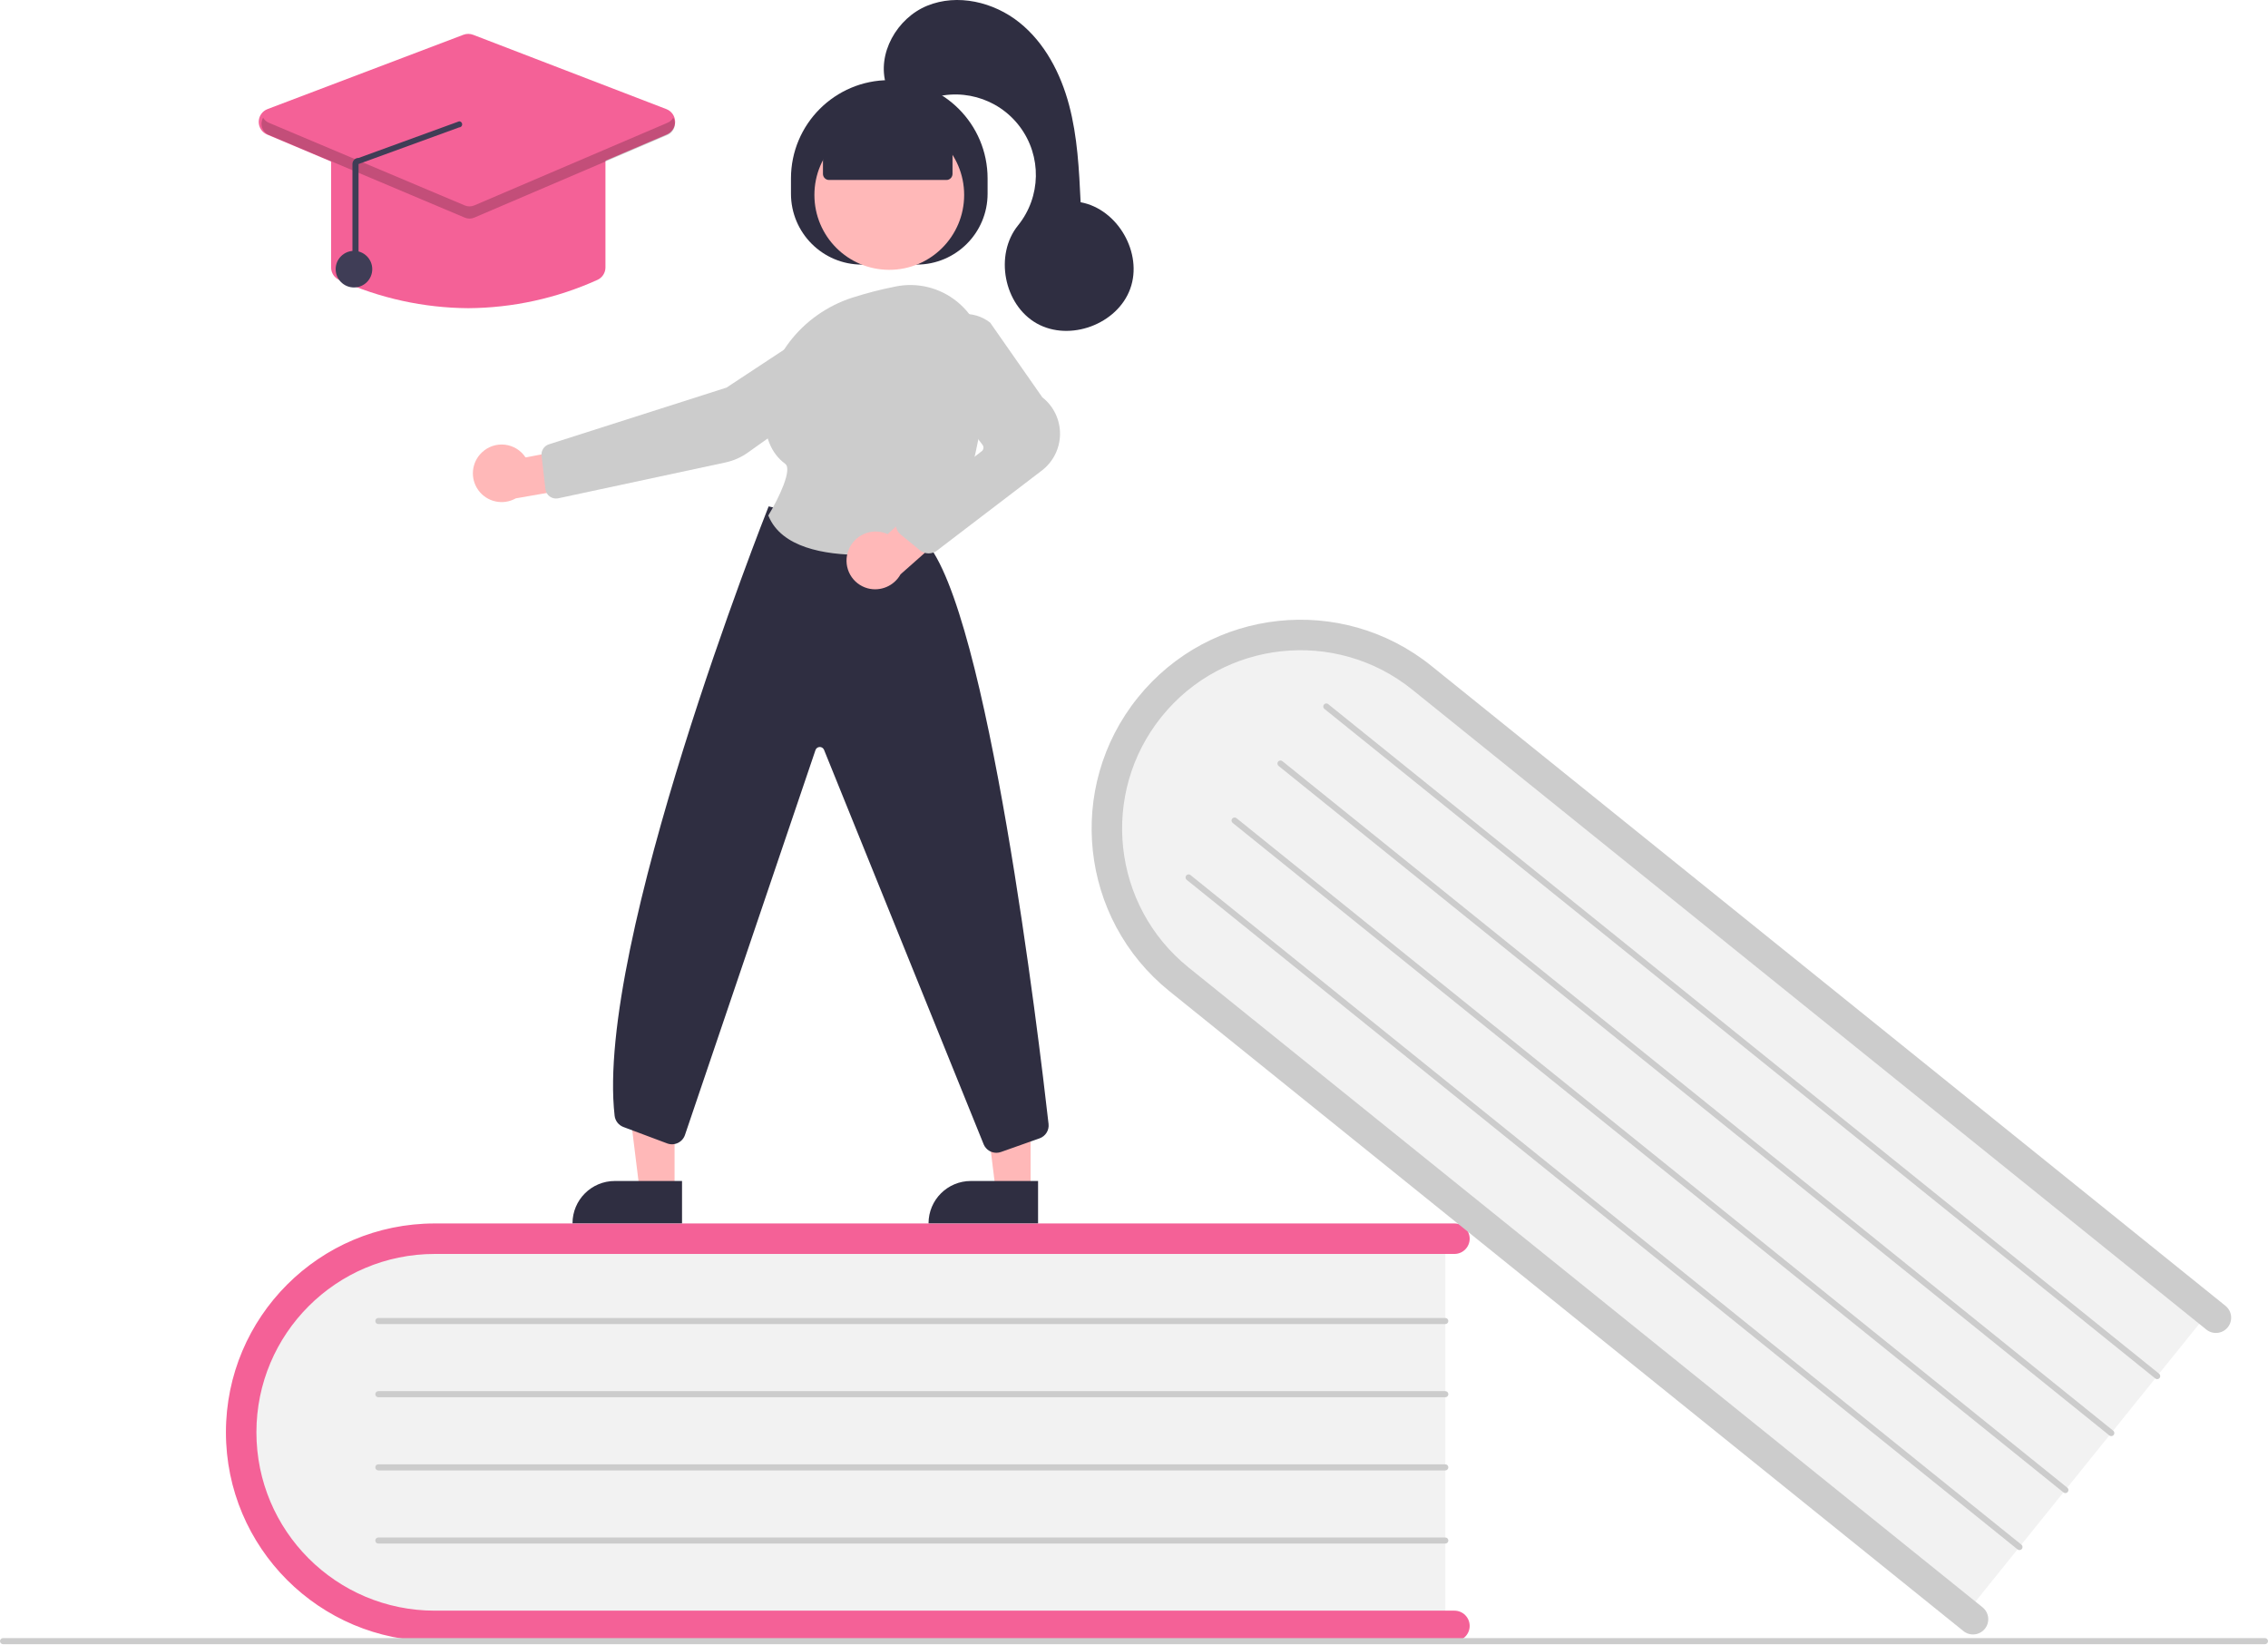
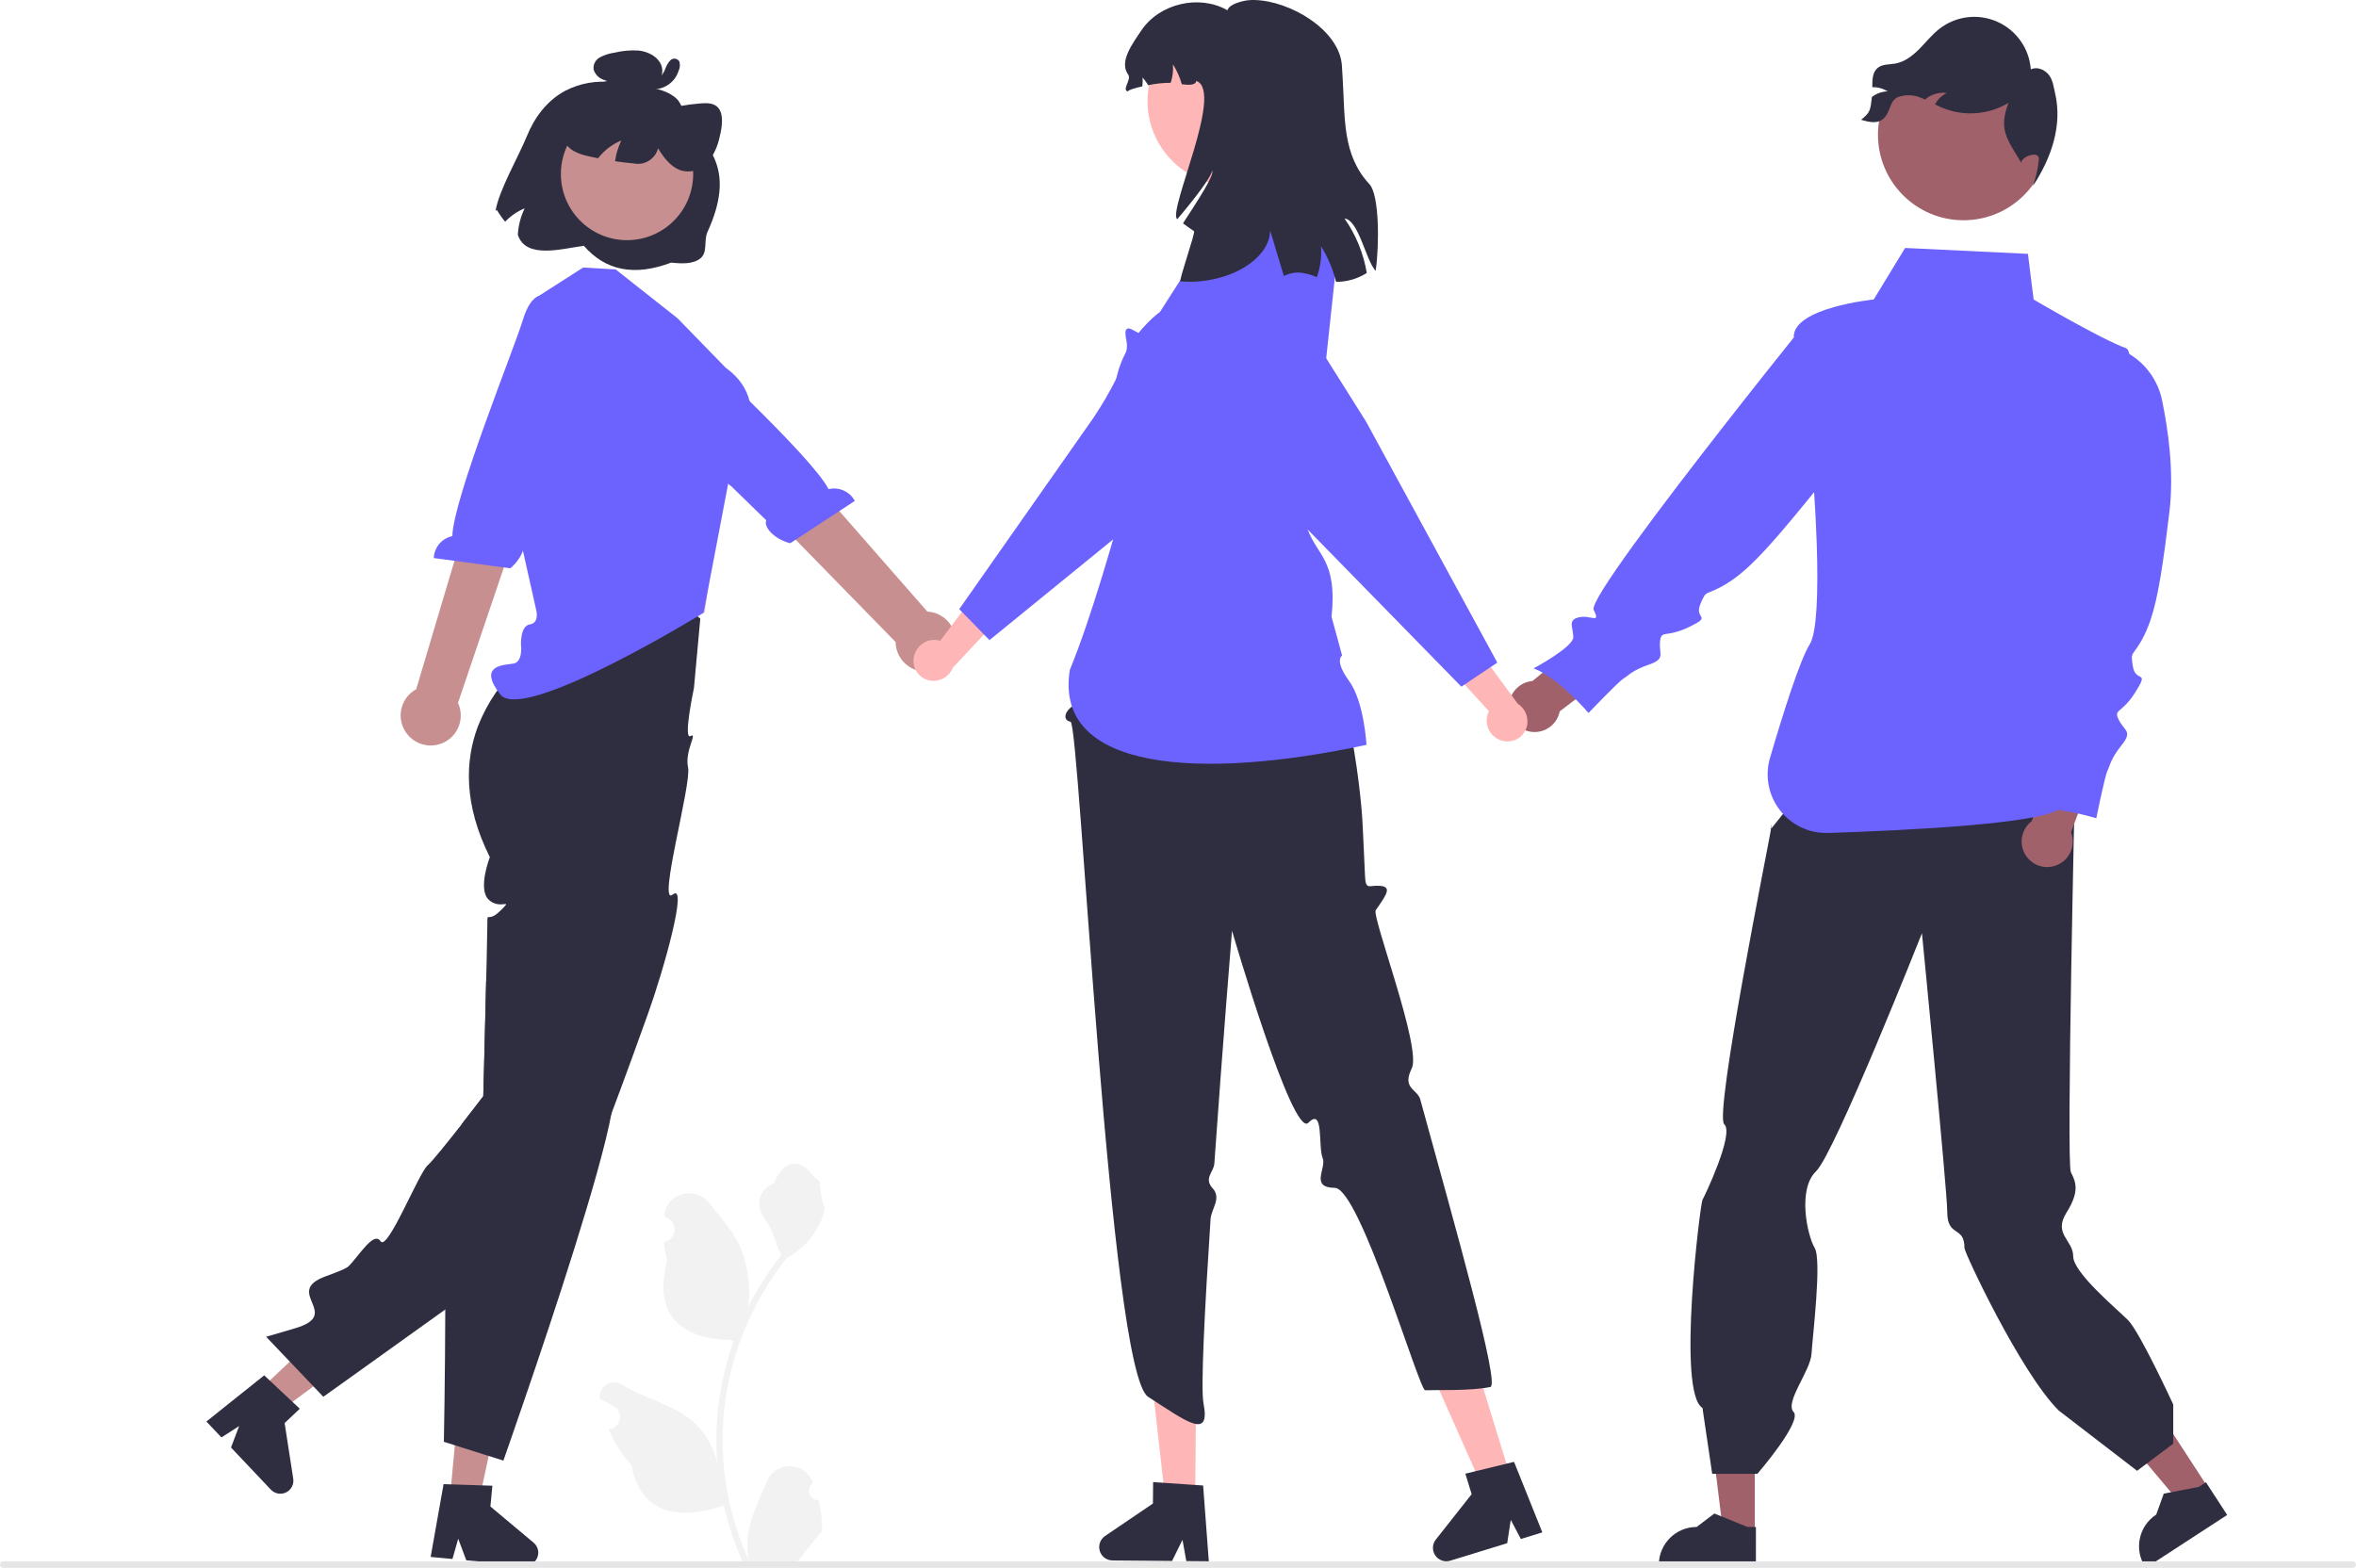
- <svg xmlns="http://www.w3.org/2000/svg" data-name="Layer 1" width="744" height="539.286" viewBox="0 0 744 539.286">
-   <path d="M702.114,584.643v130H376.415c-37.109,0-67.301-29.16-67.301-65s30.192-65,67.301-65Z" transform="translate(-228 -180.357)" fill="#f2f2f2" />
-   <path d="M710.114,713.643a5.002,5.002,0,0,1-5,5h-334.5a68.5,68.5,0,1,1,0-137h334.5a5,5,0,0,1,0,10h-334.5a58.5,58.5,0,1,0,0,117h334.5A5.002,5.002,0,0,1,710.114,713.643Z" transform="translate(-228 -180.357)" fill="#f46197" />
-   <path d="M702.114,614.643h-350a1,1,0,1,1,0-2h350a1,1,0,0,1,0,2Z" transform="translate(-228 -180.357)" fill="#ccc" />
-   <path d="M702.114,638.643h-350a1,1,0,1,1,0-2h350a1,1,0,0,1,0,2Z" transform="translate(-228 -180.357)" fill="#ccc" />
-   <path d="M702.114,662.643h-350a1,1,0,1,1,0-2h350a1,1,0,0,1,0,2Z" transform="translate(-228 -180.357)" fill="#ccc" />
-   <path d="M702.114,686.643h-350a1,1,0,1,1,0-2h350a1,1,0,0,1,0,2Z" transform="translate(-228 -180.357)" fill="#ccc" />
-   <path d="M953.832,609.114,872.267,710.342,618.652,505.992c-28.896-23.283-34.111-64.932-11.624-92.84s64.292-31.671,93.189-8.388Z" transform="translate(-228 -180.357)" fill="#f2f2f2" />
-   <path d="M879.124,714.583a5.002,5.002,0,0,1-7.031.756L611.625,505.467a68.5,68.5,0,0,1,85.957-106.679L958.05,608.66a5,5,0,1,1-6.274,7.787L691.307,406.575a58.5,58.5,0,1,0-73.408,91.106L878.367,707.553A5.002,5.002,0,0,1,879.124,714.583Z" transform="translate(-228 -180.357)" fill="#ccc" />
-   <path d="M935.009,632.474,662.471,412.877a1,1,0,1,1,1.255-1.557L936.264,630.917a1,1,0,1,1-1.255,1.557Z" transform="translate(-228 -180.357)" fill="#ccc" />
-   <path d="M919.951,651.163,647.413,431.565a1,1,0,0,1,1.255-1.557L921.206,649.605a1,1,0,1,1-1.255,1.557Z" transform="translate(-228 -180.357)" fill="#ccc" />
-   <path d="M904.893,669.851,632.355,450.254a1,1,0,0,1,1.255-1.557L906.148,668.294a1,1,0,1,1-1.255,1.557Z" transform="translate(-228 -180.357)" fill="#ccc" />
-   <path d="M889.835,688.539,617.297,468.942a1,1,0,1,1,1.255-1.557L891.089,686.982a1,1,0,1,1-1.255,1.557Z" transform="translate(-228 -180.357)" fill="#ccc" />
-   <path d="M971,719.643H229a1,1,0,0,1,0-2H971a1,1,0,0,1,0,2Z" transform="translate(-228 -180.357)" fill="#ccc" />
-   <polygon points="338.081 390.622 326.649 390.621 321.212 346.525 338.085 346.527 338.081 390.622" fill="#ffb8b8" />
-   <path d="M318.482,387.355h22.048a0,0,0,0,1,0,0v13.882a0,0,0,0,1,0,0H304.6a0,0,0,0,1,0,0v0A13.882,13.882,0,0,1,318.482,387.355Z" fill="#2f2e41" />
-   <polygon points="221.286 390.622 209.854 390.621 204.417 346.525 221.29 346.527 221.286 390.622" fill="#ffb8b8" />
-   <path d="M201.688,387.355h22.048a0,0,0,0,1,0,0v13.882a0,0,0,0,1,0,0H187.806a0,0,0,0,1,0,0v0A13.882,13.882,0,0,1,201.688,387.355Z" fill="#2f2e41" />
-   <path d="M487.471,243.89v-5a32.25,32.25,0,0,1,32.25-32.25h0a32.25,32.25,0,0,1,32.25,32.25v5a23.25,23.25,0,0,1-23.25,23.25h-18A23.25,23.25,0,0,1,487.471,243.89Z" transform="translate(-228 -180.357)" fill="#2f2e41" />
-   <circle cx="291.721" cy="63.942" r="24.561" fill="#ffb8b8" />
-   <path d="M634.488,376.475" transform="translate(-228 -180.357)" fill="#ffb8b8" />
-   <path d="M386.125,328.713A9.377,9.377,0,0,1,400.405,330.39l21.055-3.983,5.541,12.205-29.812,5.207a9.428,9.428,0,0,1-11.064-15.106Z" transform="translate(-228 -180.357)" fill="#ffb8b8" />
-   <path d="M500.573,284.328l.275.417L466.322,307.49l-58.258,18.603a3.508,3.508,0,0,0-2.412,3.738l1.271,10.947a3.501,3.501,0,0,0,4.21,3.018l54.83-11.753a19.806,19.806,0,0,0,7.371-3.245L512.122,301.201a10.02,10.02,0,0,0,4.158-8.947,9.975,9.975,0,0,0-15.433-7.508Z" transform="translate(-228 -180.357)" fill="#ccc" />
-   <path d="M554.853,558.466a4.518,4.518,0,0,1-4.138-2.701l-52.41-129.501a1.5,1.5,0,0,0-2.809.158L452.739,552.495a4.501,4.501,0,0,1-5.882,2.891l-14.338-5.377a4.489,4.489,0,0,1-2.897-3.705c-6.45-56.192,49.8-198.03,50.369-199.456l.157-.395,51.277,11.343.107.116c20.458,22.318,37.273,163.082,40.437,191.074a4.479,4.479,0,0,1-2.971,4.747l-12.656,4.476A4.457,4.457,0,0,1,554.853,558.466Z" transform="translate(-228 -180.357)" fill="#2f2e41" />
-   <path d="M510.673,362.363c-12.424,0-26.274-2.477-30.538-12.701l-.098-.235.133-.218c3.365-5.521,7.813-14.94,5.422-16.709-4.709-3.482-6.994-9.21-6.792-17.025.44-16.966,12-32.029,28.766-37.482h0A127.642,127.642,0,0,1,521.829,274.321a24.281,24.281,0,0,1,20.133,4.972,24.526,24.526,0,0,1,9.096,18.871c.176,18.131-2.615,43.383-16.912,60.72a4.448,4.448,0,0,1-2.633,1.531A122.223,122.223,0,0,1,510.673,362.363Z" transform="translate(-228 -180.357)" fill="#ccc" />
-   <path d="M506.051,361.684a9.556,9.556,0,0,1,11.678-6.664,9.407,9.407,0,0,1,1.448.536l15.987-14.549,11.118,7.49-22.862,20.231a9.539,9.539,0,0,1-10.813,4.587A9.394,9.394,0,0,1,506.051,361.684Z" transform="translate(-228 -180.357)" fill="#ffb8b8" />
-   <path d="M532.632,361.869a4.488,4.488,0,0,1-2.845-1.015l-6.304-5.152a4.5,4.5,0,0,1,.109-7.055l26.442-20.28a1.503,1.503,0,0,0,.283-2.095L533.996,304.696a13.285,13.285,0,0,1,.887-17.114h0a13.248,13.248,0,0,1,17.888-1.431l.103.109,17.042,24.402a15.193,15.193,0,0,1-.36,24.186l-34.246,26.139A4.507,4.507,0,0,1,532.632,361.869Z" transform="translate(-228 -180.357)" fill="#ccc" />
-   <path d="M497.965,237.39V225.204l21.756-9.5,20.744,9.5v12.186a2,2,0,0,1-2,2h-38.5A2,2,0,0,1,497.965,237.39Z" transform="translate(-228 -180.357)" fill="#2f2e41" />
-   <path d="M518.722,208.257c-3.199-10.239,3.519-21.972,13.451-26.025s21.813-1.22,30.194,5.476,13.58,16.724,16.335,27.091,3.278,21.177,3.787,31.891c12.202,2.241,20.503,16.714,16.276,28.378s-19.873,17.459-30.678,11.362-13.935-22.485-6.136-32.134a26.374,26.374,0,0,0-30.688-40.91C525.248,215.902,517.702,209.368,518.722,208.257Z" transform="translate(-228 -180.357)" fill="#2f2e41" />
-   <path d="M381.614,281.44a104.449,104.449,0,0,1-42.348-9.275,4.473,4.473,0,0,1-2.652-4.104V231.643a4.505,4.505,0,0,1,4.5-4.5h81a4.505,4.505,0,0,1,4.5,4.5v36.418a4.473,4.473,0,0,1-2.652,4.104h0A104.449,104.449,0,0,1,381.614,281.44Z" transform="translate(-228 -180.357)" fill="#f46197" />
-   <path d="M381.603,251.937a4.505,4.505,0,0,1-1.749-.352l-64.232-27.1a4.5,4.5,0,0,1,.153-8.353L380.008,191.765a4.484,4.484,0,0,1,3.211.007l63.372,24.368a4.5,4.5,0,0,1,.154,8.338L383.373,251.577A4.507,4.507,0,0,1,381.603,251.937Z" transform="translate(-228 -180.357)" fill="#f46197" />
-   <circle cx="116.114" cy="88.286" r="6" fill="#3f3d56" />
-   <path d="M446.965,220.631,383.592,247.73a4,4,0,0,1-3.127.008l-64.232-27.099a3.925,3.925,0,0,1-1.913-1.681,3.997,3.997,0,0,0,1.913,5.681l64.232,27.099a4,4,0,0,0,3.127-.008l63.373-27.099a3.997,3.997,0,0,0,1.895-5.673A3.927,3.927,0,0,1,446.965,220.631Z" transform="translate(-228 -180.357)" opacity="0.2" />
-   <path d="M344.618,268.62a1,1,0,0,0,1-1V234.158l32.981-12.015a1,1,0,0,0,.03-2l-32.981,12.015a1.962,1.962,0,0,0-1.433.575,1.986,1.986,0,0,0-.596,1.425v33.461A1,1,0,0,0,344.618,268.62Z" transform="translate(-228 -180.357)" fill="#3f3d56" />
+ <svg xmlns="http://www.w3.org/2000/svg" data-name="Layer 1" width="722.73" height="481.009" viewBox="0 0 722.73 481.009">
+   <polygon points="677.424 456.495 669.306 461.773 645.084 432.974 657.065 425.184 677.424 456.495" fill="#a0616a" />
+   <path d="M921.851,674.273l-24.963,16.232-.205-.316a11.59,11.59,0,0,1,3.398-16.034l.001-0,2.31-6.424,10.757-2.073,2.179-1.417Z" transform="translate(-238.6348 -209.4957)" fill="#2f2e41" />
+   <polygon points="538.307 470.326 528.625 470.325 524.019 432.977 538.309 432.978 538.307 470.326" fill="#a0616a" />
+   <path d="M777.283,689.922l-29.776-.001v-.377a11.59,11.59,0,0,1,11.59-11.589h.001l5.439-4.126,10.148,4.127,2.599 0Z" transform="translate(-238.6348 -209.4957)" fill="#2f2e41" />
+   <path d="M877.168,451.359l-86.829,1.909-8.607,10.758s.744-3.793.082.373-17.414,87.23-14.247,90.016-6.004,22.02-6.678,23.193-7.933,59.07,0,63.831l2.98,20.209h13.866s13.891-16.075,11.095-18.989,5.2-12.604,5.505-17.8,3.225-28.764.963-32.542-5.319-17.96.418-23.458,32.498-73.057,32.498-73.057,7.776,79.202,7.758,85.421c-.024,8.088,5.287,4.085,5.287,11.185,0,1.434,17.294,38.303,28.916,49.827l24.035,18.488,11.093-8.32V640.387s-10.28-22.298-13.866-25.884S874.612,599.94,874.612,594.919s-6.233-6.77-2.041-13.426,2.758-9.525,1.324-12.394,1.286-120.415,1.286-120.415Z" transform="translate(-238.6348 -209.4957)" fill="#2f2e41" />
+   <circle cx="602.327" cy="41.33" r="26.238" fill="#a0616a" />
+   <path d="M861.923,461.387l7.386-22.233,13.289,2.447-8.645,23.228a7.843,7.843,0,1,1-12.03-3.442Z" transform="translate(-238.6348 -209.4957)" fill="#a0616a" />
+   <path d="M708.749,418.421l18.096-14.878,9.942,9.152L717.095,427.744a7.843,7.843,0,1,1-8.346-9.323Z" transform="translate(-238.6348 -209.4957)" fill="#a0616a" />
+   <path d="M809.547,246.236c2.829.878,5.556,1.396,7.395-.924s1.359-4.973,4.095-6.092a9.679,9.679,0,0,1,6.989.324c.397.148.786.314,1.165.481.213-.185.425-.36.656-.527a8.337,8.337,0,0,1,6-1.461,8.18,8.18,0,0,0-3.633,3.467c.758.379,1.525.758,2.302,1.082a22.697,22.697,0,0,0,20.254-1.535c-3.032,7.987-.675,10.834,3.772,18.128l.176.425c-.444-1.914,5.371-4.123,5.371-1.35a33.127,33.127,0,0,1-1.849,8.32c5.704-8.588,9.069-18.636,6.859-28.278-.471-2.024-.684-4.197-1.969-5.842-1.285-1.636-3.651-2.598-5.519-1.673a17.396,17.396,0,0,0-27.992-12.48c-2.311,1.784-4.132,4.123-6.194,6.203-2.062,2.08-4.502,3.975-7.386,4.493-1.83.324-3.892.129-5.352,1.285-1.692,1.34-1.71,3.698-1.701,5.963a8.327,8.327,0,0,1,4.687,1.285,8.148,8.148,0,0,0-4.733,1.664.509.509,0,0,0-.074.055C812.366,243.056,812.569,243.86,809.547,246.236Z" transform="translate(-238.6348 -209.4957)" fill="#2f2e41" />
+   <path d="M901.86,332.238a21.716,21.716,0,0,0-10.058-14.167c-.191-.979-.531-1.606-1.052-1.791-7.458-2.651-28.277-14.899-28.277-14.899l-1.745-14.006L823.054,285.564,813.414,301.38s-24.972,2.51-24.509,11.652c-6.048,7.543-32.969,41.249-49.104,63.538-7.712,10.653-12.963,18.702-12.289,20.034,2.271,4.488-.919,1.46-4.488,2.271-3.569.811-1.839,2.92-1.758,6.029s-12.194,9.652-12.194,9.652c7.489,2.677,16.87,13.681,16.87,13.681s9.085-9.571,10.734-10.571,2.569-2.46,7.787-4.272c5.218-1.811,3.028-3.19,3.407-7.029.379-3.839,1.649-1,8.976-4.542s1.379-2.19,3.407-7.029c2.028-4.84,1.379-2.19,7.976-6.191,3.965-2.405,7.904-5.937,13.384-12.033,3.637-4.046,7.953-9.219,13.41-15.949.037-.046.072-.093.109-.139.367,5.456.649,10.914.817,16.088.477,14.703.022,27.101-2.118,30.515-3.004,4.792-8.089,20.829-12.222,34.91A17.995,17.995,0,0,0,799.469,465.041c25.642-.845,63.164-2.802,70.477-7.093a81.017,81.017,0,0,1,11.758,2.584s2.588-12.94,3.45-14.665c.863-1.725.863-3.45,4.313-7.764,3.451-4.313.863-4.313-.863-7.764-1.725-3.45.863-1.725,5.176-8.626,4.313-6.901,0-2.588-.863-7.764-.863-5.176,0-2.588,3.451-9.489,2.859-5.718,4.534-13.221,6.496-27.891.406-3.035.824-6.369,1.267-10.065C905.597,354.294,903.744,341.254,901.86,332.238Z" transform="translate(-238.6348 -209.4957)" fill="#6c63ff" />
+   <path d="M489.746,669.701a2.807,2.807,0,0,1-2.035-4.866l.192-.765q-.038-.092-.076-.184a7.539,7.539,0,0,0-13.907.052c-2.275,5.478-5.17,10.966-5.883,16.758a22.304,22.304,0,0,0,.392,7.671,89.419,89.419,0,0,1-8.134-37.139,86.303,86.303,0,0,1,.535-9.628q.444-3.931,1.231-7.807a90.455,90.455,0,0,1,17.938-38.337A24.073,24.073,0,0,0,490.01,585.069a18.364,18.364,0,0,0,1.67-5.018c-.487.064-1.838-7.359-1.47-7.815-.679-1.031-1.895-1.543-2.637-2.549-3.689-5.002-8.773-4.129-11.426,2.669-5.669,2.861-5.724,7.606-2.245,12.169,2.213,2.903,2.517,6.832,4.459,9.94-.2.256-.408.503-.607.759a91.04,91.04,0,0,0-9.502,15.054,37.846,37.846,0,0,0-2.259-17.579c-2.163-5.217-6.216-9.611-9.786-14.122-4.288-5.418-13.08-3.053-13.836,3.814q-.011.1-.021.199.795.449,1.557.952a3.808,3.808,0,0,1-1.535,6.93l-.078.012a37.891,37.891,0,0,0,.999,5.665c-4.58,17.71,5.307,24.16,19.424,24.45.312.16.615.32.927.471a92.926,92.926,0,0,0-5.002,23.539,88.138,88.138,0,0,0,.064,14.231l-.024-.168a23.289,23.289,0,0,0-7.95-13.448c-6.118-5.026-14.762-6.877-21.363-10.917a4.371,4.371,0,0,0-6.694,4.252q.013.088.027.176a25.58,25.58,0,0,1,2.869,1.382q.795.449,1.557.952a3.808,3.808,0,0,1-1.535,6.93l-.078.012c-.056.008-.104.016-.16.024a37.923,37.923,0,0,0,6.975,10.923c2.863,15.46,15.162,16.927,28.318,12.425h.008a92.897,92.897,0,0,0,6.24,18.218h22.293c.08-.248.152-.503.224-.751a25.328,25.328,0,0,1-6.169-.367c1.654-2.03,3.308-4.075,4.962-6.105a1.385,1.385,0,0,0,.104-.12c.839-1.039,1.686-2.069,2.525-3.108l0-.001a37.101,37.101,0,0,0-1.087-9.451Z" transform="translate(-238.6348 -209.4957)" fill="#f2f2f2" />
+   <polygon points="79.642 426.488 85.793 432.989 114.354 411.829 105.276 402.234 79.642 426.488" fill="#c78f8f" />
+   <path d="M328.356,639.579l-6.964-6.542-1.71-1.602-17.728,14.173,4.612,4.874,5.428-3.481-2.494,6.583,12.227,12.923a4,4,0,0,0,6.861-3.356l-2.639-17.071,4.65-4.397Z" transform="translate(-238.6348 -209.4957)" fill="#2f2e41" />
+   <path d="M453.459,399.282l-1.95,21.29s-3.404,16.04-1.047,14.74-1.869,4.551-.756,9.626-9.507,42.914-4.697,38.994-2.78,23.16-7.58,36.52c-1.47,4.13-2.98,8.31-4.5,12.46-.3.84-.6,1.67-.91,2.51-1.97,5.4-3.94,10.72-5.83,15.74-.27.7-.53,1.4-.79,2.09-.01.02-.01.04-.02.04-6.22,16.37-11.55,29.25-13.68,31.38-1.11,1.11-18.72,13.83-36.47,26.57-18.63,13.37-37.41,26.77-37.41,26.77l-17.54-18.4s.42-.12,1.21-.36c1.46-.42,4.16-1.21,7.7-2.26,14.76-4.35-3.99-11.12,9.41-15.96,3.78-1.36,6.3-2.42,6.87-2.98,3.33-3.25,7.8-11,9.91-7.75s11.68-20.9,14.44-23.29c1.48-1.29,6.31-7.32,10.45-12.62,3.56-4.56,6.62-8.59,6.62-8.59s.06-2.16.15-5.6c.13-5.09.32-13,.52-20.92-.01-.01-.01-.01,0-.01.07-2.98.14-5.96.21-8.79.05-2.19.1-4.3.15-6.25.13-5.84.22-10.26.22-11.36,0-3.61,0-.8,2.85-2.98a12.888,12.888,0,0,0,1.21-1.08,14.59,14.59,0,0,0,1.68-1.79c.21-.45-1.1.16-2.8-.18a5.085,5.085,0,0,1-2.46-1.26c-3.58-3.22.28-13.12.28-13.12-8.14-16.28-7.55-29.63-3.74-39.92a51.208,51.208,0,0,1,13.21-19.35,47.803,47.803,0,0,1,7.23-5.67l.25-1.35,2.75-14.89a33.18,33.18,0,0,1,4.55-2.07,31.584,31.584,0,0,1,15.26-1.52,45.547,45.547,0,0,1,14.61,4.73A54.067,54.067,0,0,1,453.459,399.282Z" transform="translate(-238.6348 -209.4957)" fill="#2f2e41" />
+   <polygon points="138.02 459.658 146.931 460.487 154.44 425.743 141.287 424.52 138.02 459.658" fill="#c78f8f" />
+   <path d="M402.319,682.772,389.079,671.682l.6-6.38-3.08-.1-9.54-.31h-.01l-2.34-.08-3.97,22.34,6.69.62,1.77-6.2,2.47,6.6,3.54.33,14.17,1.32c.12.01.25.02.37.02a3.973,3.973,0,0,0,2.98-1.34,3.916,3.916,0,0,0,1.01-2.3A3.995,3.995,0,0,0,402.319,682.772Z" transform="translate(-238.6348 -209.4957)" fill="#2f2e41" />
+   <path d="M426.189,551.162c-3.39,18.45-17.74,61.71-26.42,87.03-3.95,11.57-6.71,19.4-6.71,19.4l-4.5-1.42h-.01l-7.61-2.4-2.77-.88h-.01l-3.36-1.07s.39-20.66.43-40.58c.03-8.35-.01-16.58-.17-23.1-.18-7.11-.49-12.2-1-13.21-2.11-4.14,1.42-4.58,5.15-5.62,3.74-1.05.82-2.63-.63-5.99-.979-2.24.95-5.23,2.32-6.93a16.701,16.701,0,0,1,1.21-1.37s-.66-.23-1.84-.63c3.56-4.56,6.62-8.59,6.62-8.59s.06-2.16.15-5.6c.13-5.09.32-13,.52-20.92-.01-.01-.01-.01,0-.01.07-2.98.14-5.96.21-8.79,5.72,4.39,11.28,8.69,16.32,12.67a.051.051,0,0,1,.02.04c12.11,9.57,21.2,17.25,22.48,19.69C427.169,543.982,426.969,546.922,426.189,551.162Z" transform="translate(-238.6348 -209.4957)" fill="#2f2e41" />
+   <path d="M960.365,690.5H239.635a1,1,0,0,1,0-2H960.365a1,1,0,1,1,0,2Z" transform="translate(-238.6348 -209.4957)" fill="#e6e6e6" />
+   <polygon points="164.915 153.798 166.789 171.18 165.687 193.973 216.172 187.975 220.915 153.798 214.871 153.858 164.915 153.798" fill="#ffb6b6" />
+   <path d="M446.493,307.152l-19-15h0l-9.974-.58-14.799,9.481L399.096,319.54,390.526,340.358,403.096,396.54s1.179,4.032-1.911,4.516-2.719,6.427-2.719,6.427.629,5.15-2.371,5.604-11.0.454-4,9.454,62.366-25.04,62.366-25.04l8.041-42.194s15.595-20.946-1.2-32.942Z" transform="translate(-238.6348 -209.4957)" fill="#6c63ff" />
+   <path d="M363.549,434.71a9.157,9.157,0,0,1,2.763-13.767l23.899-80.205,14.944,7.524-26.027,76.875a9.207,9.207,0,0,1-15.58,9.573Z" transform="translate(-238.6348 -209.4957)" fill="#c78f8f" />
+   <path d="M406.152,300.31s-4.272-2.27-7.194,7.554c-2.339,7.865-21.321,54.713-21.563,66.103a7.194,7.194,0,0,0-5.696,6.733l23.469,3.145c4.101-3.459,5.177-8.131,3.59-9.517l5.096-13.917L425.112,316.132l-15.843-14.235Z" transform="translate(-238.6348 -209.4957)" fill="#6c63ff" />
+   <path d="M531.553,408.347a9.157,9.157,0,0,0-8.445-11.218L468.284,334.515,456.654,348.392l56.711,58.061a9.207,9.207,0,0,0,18.188,1.894Z" transform="translate(-238.6348 -209.4957)" fill="#c78f8f" />
+   <path d="M435.019,305.587s2.87-3.894,9.753,3.7c5.51,6.08,42.884,40.113,48.028,50.278a7.194,7.194,0,0,1,8.048,3.608l-19.801,12.985c-5.193-1.345-8.184-5.092-7.353-7.029l-10.613-10.345-38.316-30.732,8.129-19.687Z" transform="translate(-238.6348 -209.4957)" fill="#6c63ff" />
+   <path d="M699.015,436.613a6.427,6.427,0,0,1-4.031-8.007,6.165,6.165,0,0,1,.401-.937l-15.142-16.539,5.689-10.636,18.293,24.899a6.41,6.41,0,0,1,2.686,7.35,6.134,6.134,0,0,1-7.736,3.925h0Q699.094,436.641,699.015,436.613Z" transform="translate(-238.6348 -209.4957)" fill="#ffb6b6" />
+   <path d="M601.941,310.99a18.9,18.9,0,0,0-.157,7.1,16.911,16.911,0,0,0,.433,1.975c.678,2.426,1.322,4.662,1.944,6.68.365,1.253.741,2.434,1.1,3.53,2.072,6.398,3.69,10.02,4.838,10.782.556.373,1.115.714,1.656,1.048,2.776,1.698,4.787,2.929,3.442,6.064a8.877,8.877,0,0,1-.694,1.288,17.842,17.842,0,0,1-1.474,1.966,10.599,10.599,0,0,0-.844,1.11c-.335.496-.48.913-.3,1.292.228.465.859.697,2.213.762.215.01.461.023.726.022.085.006.174.002.273.003.174.002.371.004.572-.004,1.673-.032,3.832.849,6.142,2.194,6.818,3.971,14.854,11.965,14.951,12.065L686.93,420.164l.977-.655,2.322-1.56.803-.536.917-.616,3.99-2.67,2.017-1.347-12.941-23.759-1.408-2.583-1.208-2.228L657.695,338.841l-9.813-15.597-2.19-3.475-9.331-14.819a18.858,18.858,0,0,0-26-5.934q-.212.133-.421.272A18.905,18.905,0,0,0,601.941,310.99Z" transform="translate(-238.6348 -209.4957)" fill="#6c63ff" />
+   <polygon points="366.636 459.976 357.445 459.898 353.376 423.619 366.942 423.734 366.636 459.976" fill="#ffb6b6" />
+   <path d="M607.709,665.232l-2.4-.16-9.79-.67-3.15-.21-.06,6.57-14.68,9.96a4.11,4.11,0,0,0,2.28,7.51l18.27.15,3.2-6.48,1.17,6.52,6.9.06Z" transform="translate(-238.6348 -209.4957)" fill="#2f2e41" />
+   <polygon points="463.407 453.26 454.622 455.961 439.792 422.603 452.759 418.617 463.407 453.26" fill="#ffb6b6" />
+   <path d="M703.088,657.982l-2.34.57-9.529,2.31-3.07.75,1.93,6.29-10.99,13.92a4.112,4.112,0,0,0,4.431,6.48l17.47-5.37,1.09-7.15,3.09,5.86,6.591-2.03Z" transform="translate(-238.6348 -209.4957)" fill="#2f2e41" />
+   <path d="M586.783,364.418,569.243,415.392l-.579,4.079c-4.42,4.196,1.132,5.579-.949,6.685s-3.482,4.209-.676,4.763,11.85,199.373,23.781,207.093,19.191,13.304,17,2c-.883-4.554.366-28.972,2.172-56.508.205-3.121,3.438-6.424.633-9.458s.346-5.031.522-7.549c2.516-35.957,5.422-71.456,5.422-71.456s18.594,63.857,23.423,58.914,2.917,7.228,4.393,10.864c1.233,3.039-4.028,9.009,3.704,9.101s25.89,62.162,27.732,62.091c3.649-.139,13.908.254,20-1,3.008-.619-10.345-47.613-21.496-88.193-.889-3.236-5.729-3.311-2.616-9.559s-12.374-46.674-11.045-48.544c3.528-4.963,4.871-7.12,1.392-7.445s-4.507,1.583-4.695-3.231-.788-16.685-.788-16.685-2.52-46.949-20.166-72.888l-1.505-15.412Z" transform="translate(-238.6348 -209.4957)" fill="#2f2e41" />
+   <path d="M630.604,267.096l-23.261,3.312-1.404,16.843-11.478,17.955s-25.514,17.955-7.72,46.318c-6.771,24.433-13.504,47.865-19.922,63.487-5,31,39.793,33.971,91,23,0,0-.706-13.255-5.353-19.628s-2.117-7.764-2.117-7.764L647.101,398.716c1.837-17.208-4.367-18.753-7.283-26.704l8.853-82.494Z" transform="translate(-238.6348 -209.4957)" fill="#6c63ff" />
+   <path d="M518.94,411.288a6.428,6.428,0,0,1,7.13-5.435,6.169,6.169,0,0,1,.995.221l13.474-17.924,11.5,3.637-21.112,22.558a6.41,6.41,0,0,1-6.731,3.991,6.134,6.134,0,0,1-5.281-6.882v0Q518.926,411.371,518.94,411.288Z" transform="translate(-238.6348 -209.4957)" fill="#ffb6b6" />
+   <path d="M638.619,299.692c-.33-.41-.69-.81-1.07-1.2a18.832,18.832,0,0,0-20.83-4.24c-.34.14-.68.3-1.01.46-11.95,5.87-18.4,9.78-19.18,11.61-.27.62-.5,1.23-.73,1.82-.22.58-.43,1.13-.65,1.63-.92,2.14-1.98,3.47-4.68,2.87a10.805,10.805,0,0,1-2.57-.99c-.37-.18-.71-.37-1.03-.55-1.16-.64-2-1.1-2.57-.68-.55.41-.57,1.45-.07,3.86a8.049,8.049,0,0,1-.08,3.03,34.445,34.445,0,0,1-3.08,8.35,110.225,110.225,0,0,1-6.98,11.98l-23.79,33.92-1.61,2.29-1.76,2.51-14.04,20.02.83.85,3.48,3.55.77.79.7.72,1.81,1.85,1.7,1.73,37.93-30.9,4.23-3.45,7.58-6.18,15.53-12.65,29.39-27.2a18.705,18.705,0,0,0,6.05-13.35c0-.17.01-.33.01-.5A18.69,18.69,0,0,0,638.619,299.692Z" transform="translate(-238.6348 -209.4957)" fill="#6c63ff" />
+   <circle cx="378.004" cy="30.996" r="25.992" fill="#ffb6b6" />
+   <path d="M651.084,276.533a41.04,41.04,0,0,1,6.831,16.705,17.254,17.254,0,0,1-9.421,2.719c-.113-.437-.227-.874-.356-1.311a37.508,37.508,0,0,0-4.273-9.599,22.595,22.595,0,0,1-1.279,9.486,16.647,16.647,0,0,0-5.584-1.441,10.146,10.146,0,0,0-4.532,1.068c-1.635-5.423-3.14-10.408-4.209-13.986-.032,8.968-13.176,16.786-27.518,15.653-.518-.324,4.678-15.07,4.176-15.41-1.149-.761-2.266-1.586-3.383-2.396,4.694-7.252,9.793-15.022,8.919-16.187.065,1.441-5.083,8.369-10.683,14.908-3.108-2.282,14.552-39.415,5.827-42.426-.146,1.311-2.072,1.311-4.419,1.036a23.949,23.949,0,0,0-2.736-6.135,14.41,14.41,0,0,1-.68,5.682,33.09,33.09,0,0,0-6.896.728,22.102,22.102,0,0,0-1.732-2.363,14.074,14.074,0,0,1-.081,2.736c-2.315.502-4.225,1.085-4.5,1.554-1.813-.664,1.279-3.658.146-5.212-2.881-3.885,1.392-9.55,4.095-13.565,5.552-8.223,17.741-11.072,26.369-6.135.389-1.344,2.38-2.234,4.937-2.833a13.394,13.394,0,0,1,3.302-.308c11.007.194,26.288,9.275,26.887,20.266.049,1.101.13,2.299.21,3.577.777,12.302-.178,23.649,8.223,32.649,3.043,3.254,3.075,18.664,1.91,26.595C657.607,289.401,655.455,277.002,651.084,276.533Z" transform="translate(-238.6348 -209.4957)" fill="#2f2e41" />
+   <path d="M400.249,251.299c-2.283,5.686-8.724,16.868-9.597,22.968l.393-.386a27.54,27.54,0,0,0,2.545,3.639,17.689,17.689,0,0,1,6.007-4.13,21.174,21.174,0,0,0-2.109,8.125c2.431,7.619,13.668,4.226,20.252,3.394,6.575,7.521,15.322,9.483,26.777,5.159,3.204.33,6.79.53,9.035-1.363s.908-5.399,2.116-8.05c8.603-18.887.664-25.701-6.082-34.265-1.484-1.885-1.478-4.697-3.285-6.495-2.506-2.492-6.348-3.259-9.89-3.873a5.368,5.368,0,0,0,4.715-2.333,4.842,4.842,0,0,0-.064-5.054c-1.267-2.1-3.899-3.322-6.439-3.627a24.45,24.45,0,0,0-7.452.641,13.334,13.334,0,0,0-4.512,1.442,3.693,3.693,0,0,0-1.923,3.743,4.784,4.784,0,0,0,2.829,3.049,12.522,12.522,0,0,0,3.198.875,25.088,25.088,0,0,0-14.715,2.576C406.371,240.361,402.54,245.616,400.249,251.299Z" transform="translate(-238.6348 -209.4957)" fill="#2f2e41" />
+   <circle cx="192.353" cy="53.389" r="20.293" fill="#c78f8f" />
+   <path d="M411.462,252.004c1.177,3.556,4.539,4.702,7.647,5.417.98.228,1.966.441,2.961.631.367-.459.758-.909,1.165-1.334a17.688,17.688,0,0,1,6.007-4.13,20.845,20.845,0,0,0-1.93,6.371q2.818.409,5.667.668a6.408,6.408,0,0,0,7.525-4.617c1.729,2.828,3.774,5.491,6.57,6.614a7.952,7.952,0,0,0,9.045-2.706,19.147,19.147,0,0,0,3.278-7.437c.794-3.149,1.234-6.777-.324-8.774-1.248-1.617-3.401-1.646-5.388-1.503a64.12,64.12,0,0,0-12.947,2.347l-.358.804c.726-4.361-.849-8.556-3.762-10.049-1.965-.998-4.329-.83-6.626-.628a30.197,30.197,0,0,0-8.653,1.673,16.621,16.621,0,0,0-7.842,6.263C411.46,244.711,410.447,248.933,411.462,252.004Z" transform="translate(-238.6348 -209.4957)" fill="#2f2e41" />
+   <path d="M440.391,233.037c-.2-.059.319.017.139.022a1.65,1.65,0,0,0,.266-.037c.015-.003.217-.067.083-.02a1.629,1.629,0,0,0,.774-.505,6.748,6.748,0,0,0,1.106-1.969,7.07,7.07,0,0,1,1.521-2.536,1.74,1.74,0,0,1,2.776.424,4.052,4.052,0,0,1-.248,2.81,8.724,8.724,0,0,1-1.282,2.486,7.978,7.978,0,0,1-3.667,2.69,8.346,8.346,0,0,1-5.245.15,1.268,1.268,0,0,1-.051-2.319l2.867-1.174a1.256,1.256,0,1,1,1.017,2.296l-.005.002-2.867,1.174-.051-2.319a4.993,4.993,0,0,0,1.097.188,4.203,4.203,0,0,0,1.189-.05,5.211,5.211,0,0,0,1.1-.268,7.171,7.171,0,0,0,.67-.284q.119-.058.236-.12c-.006.003.328-.191.182-.1a7.08,7.08,0,0,0,1.039-.809,2.855,2.855,0,0,0,.312-.347,6.641,6.641,0,0,0,.454-.629,6.522,6.522,0,0,0,.666-1.476,6.608,6.608,0,0,0,.184-.663,2.717,2.717,0,0,1,.067-.365c.106-.286-.02.167.102.291l.528.389a.69.69,0,0,0,.591-.095q.094-.132-.041.044a4.098,4.098,0,0,0-.287.433,11.847,11.847,0,0,0-.513,1.088,11.937,11.937,0,0,1-1.19,2.247,4.042,4.042,0,0,1-4.428,1.693,1.266,1.266,0,0,1-.715-1.625A1.281,1.281,0,0,1,440.391,233.037Z" transform="translate(-238.6348 -209.4957)" fill="#2f2e41" />
</svg>
